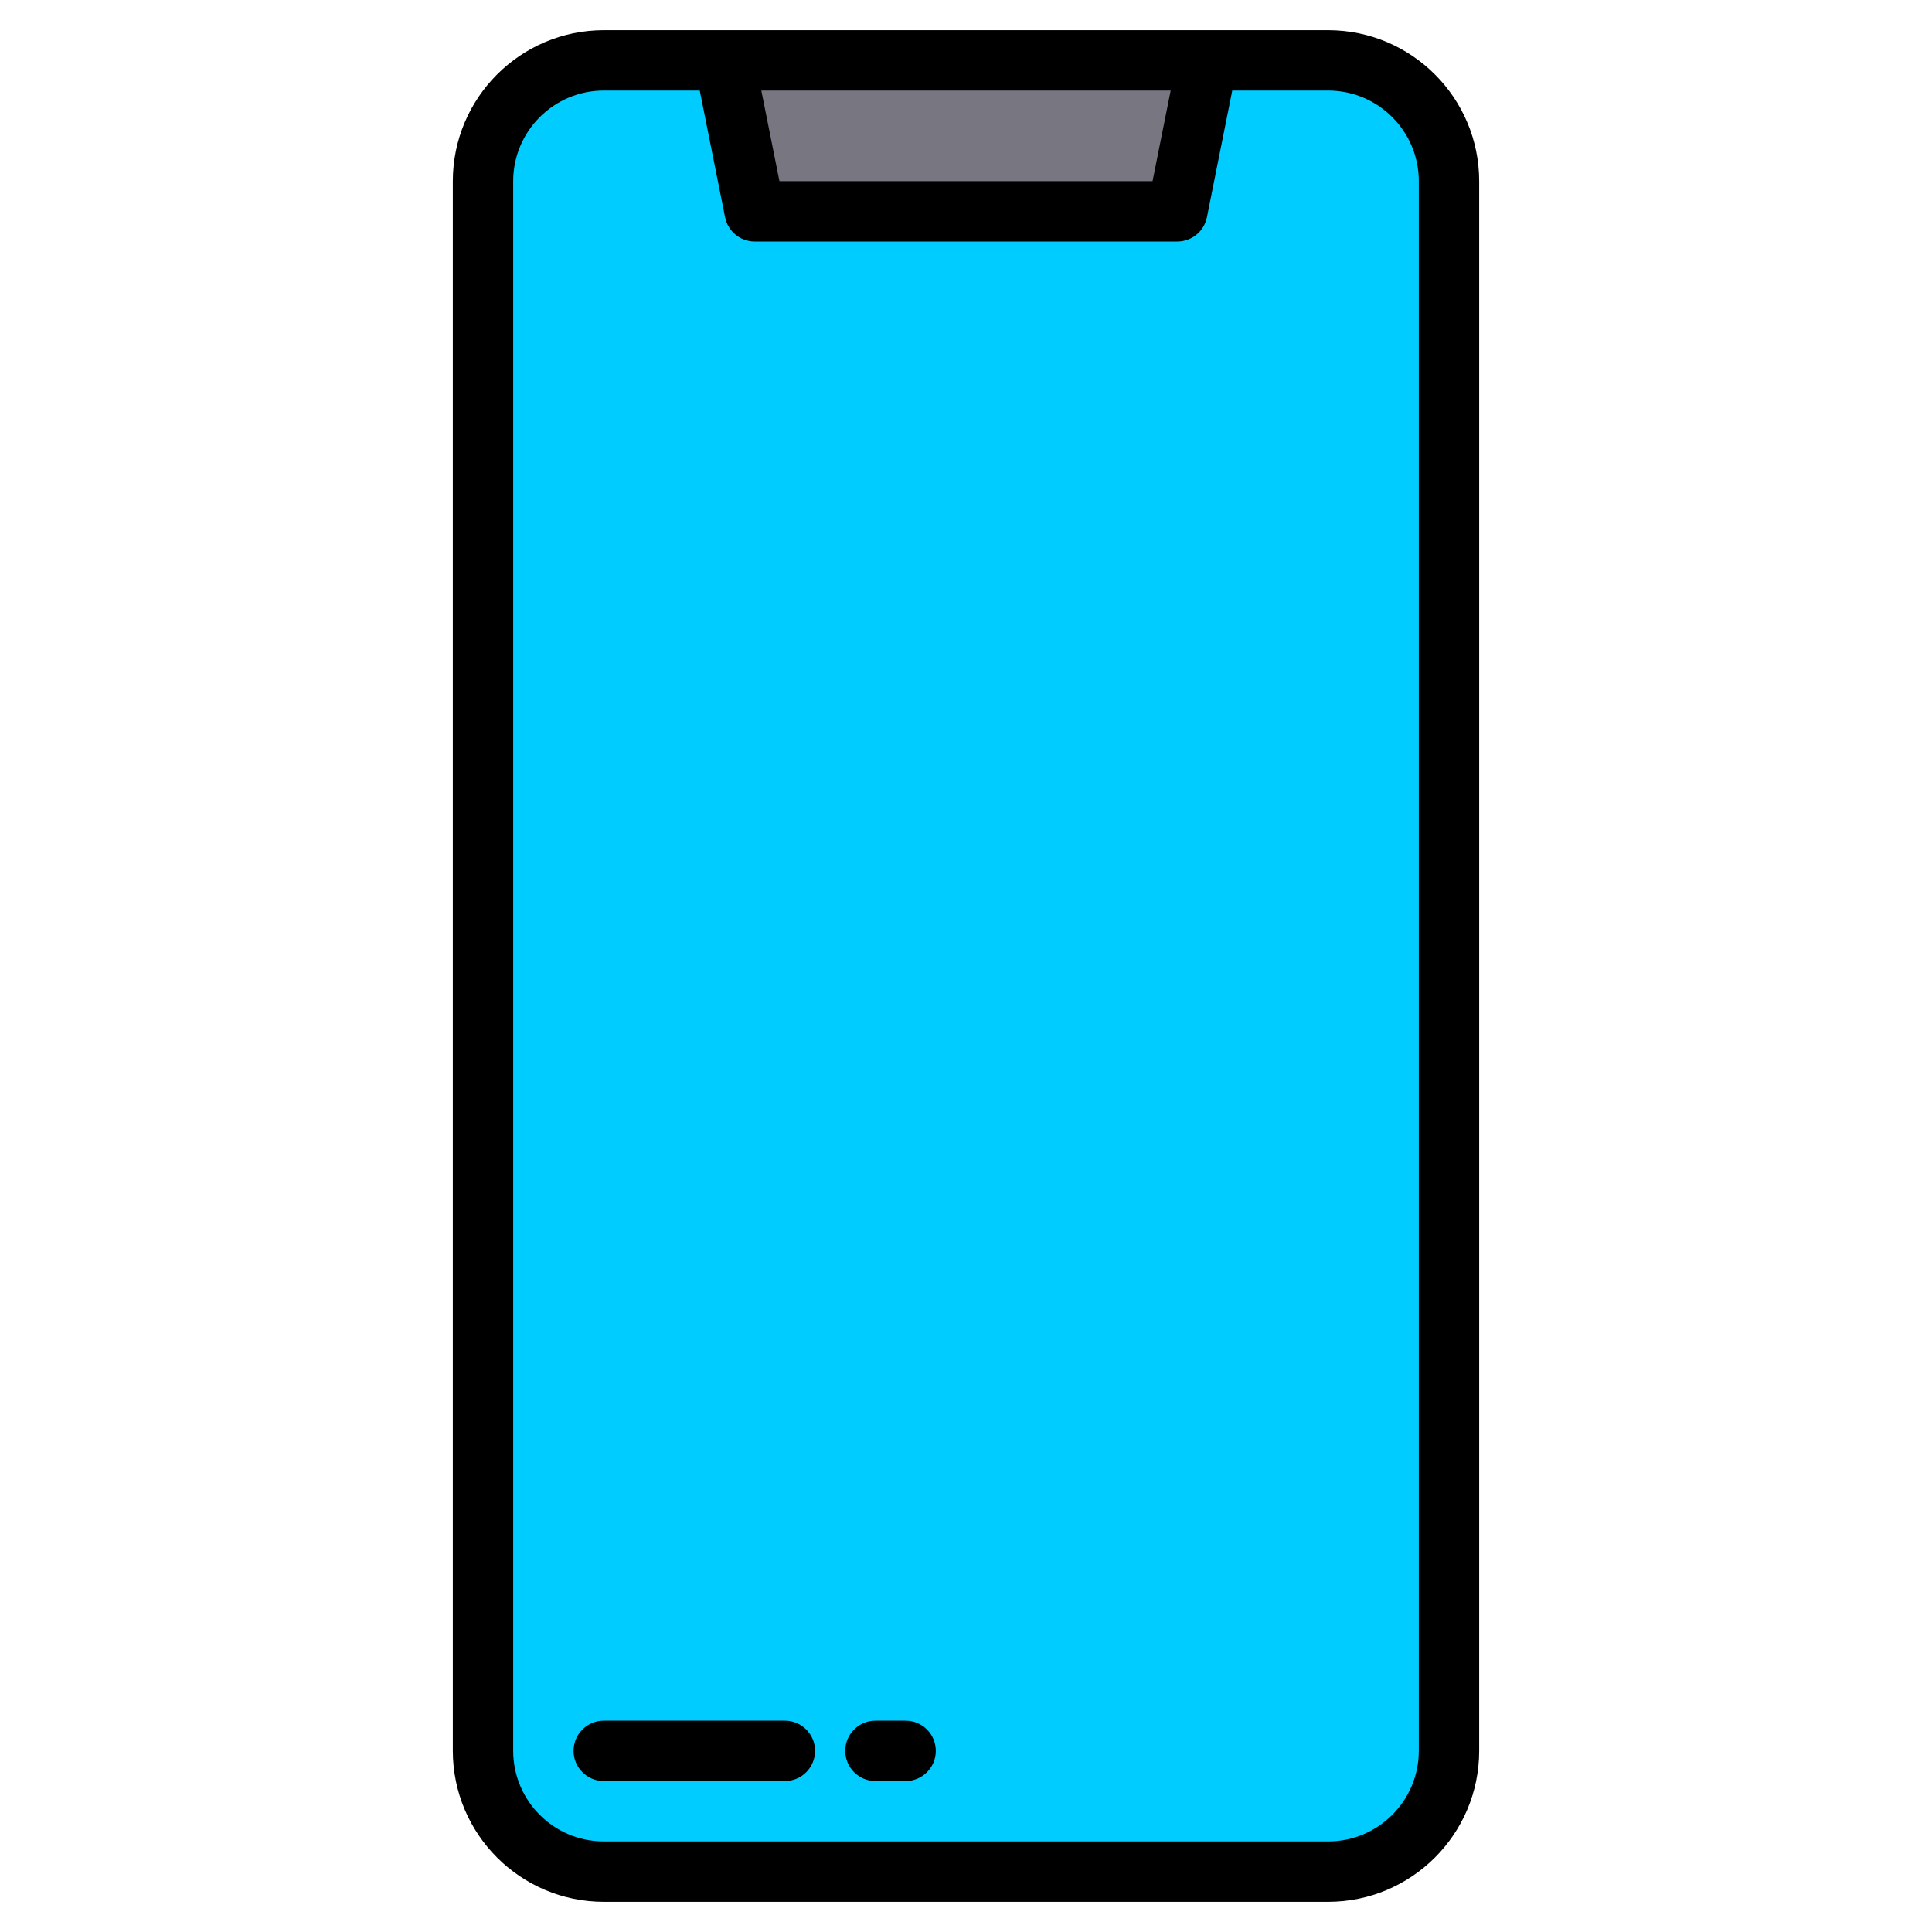
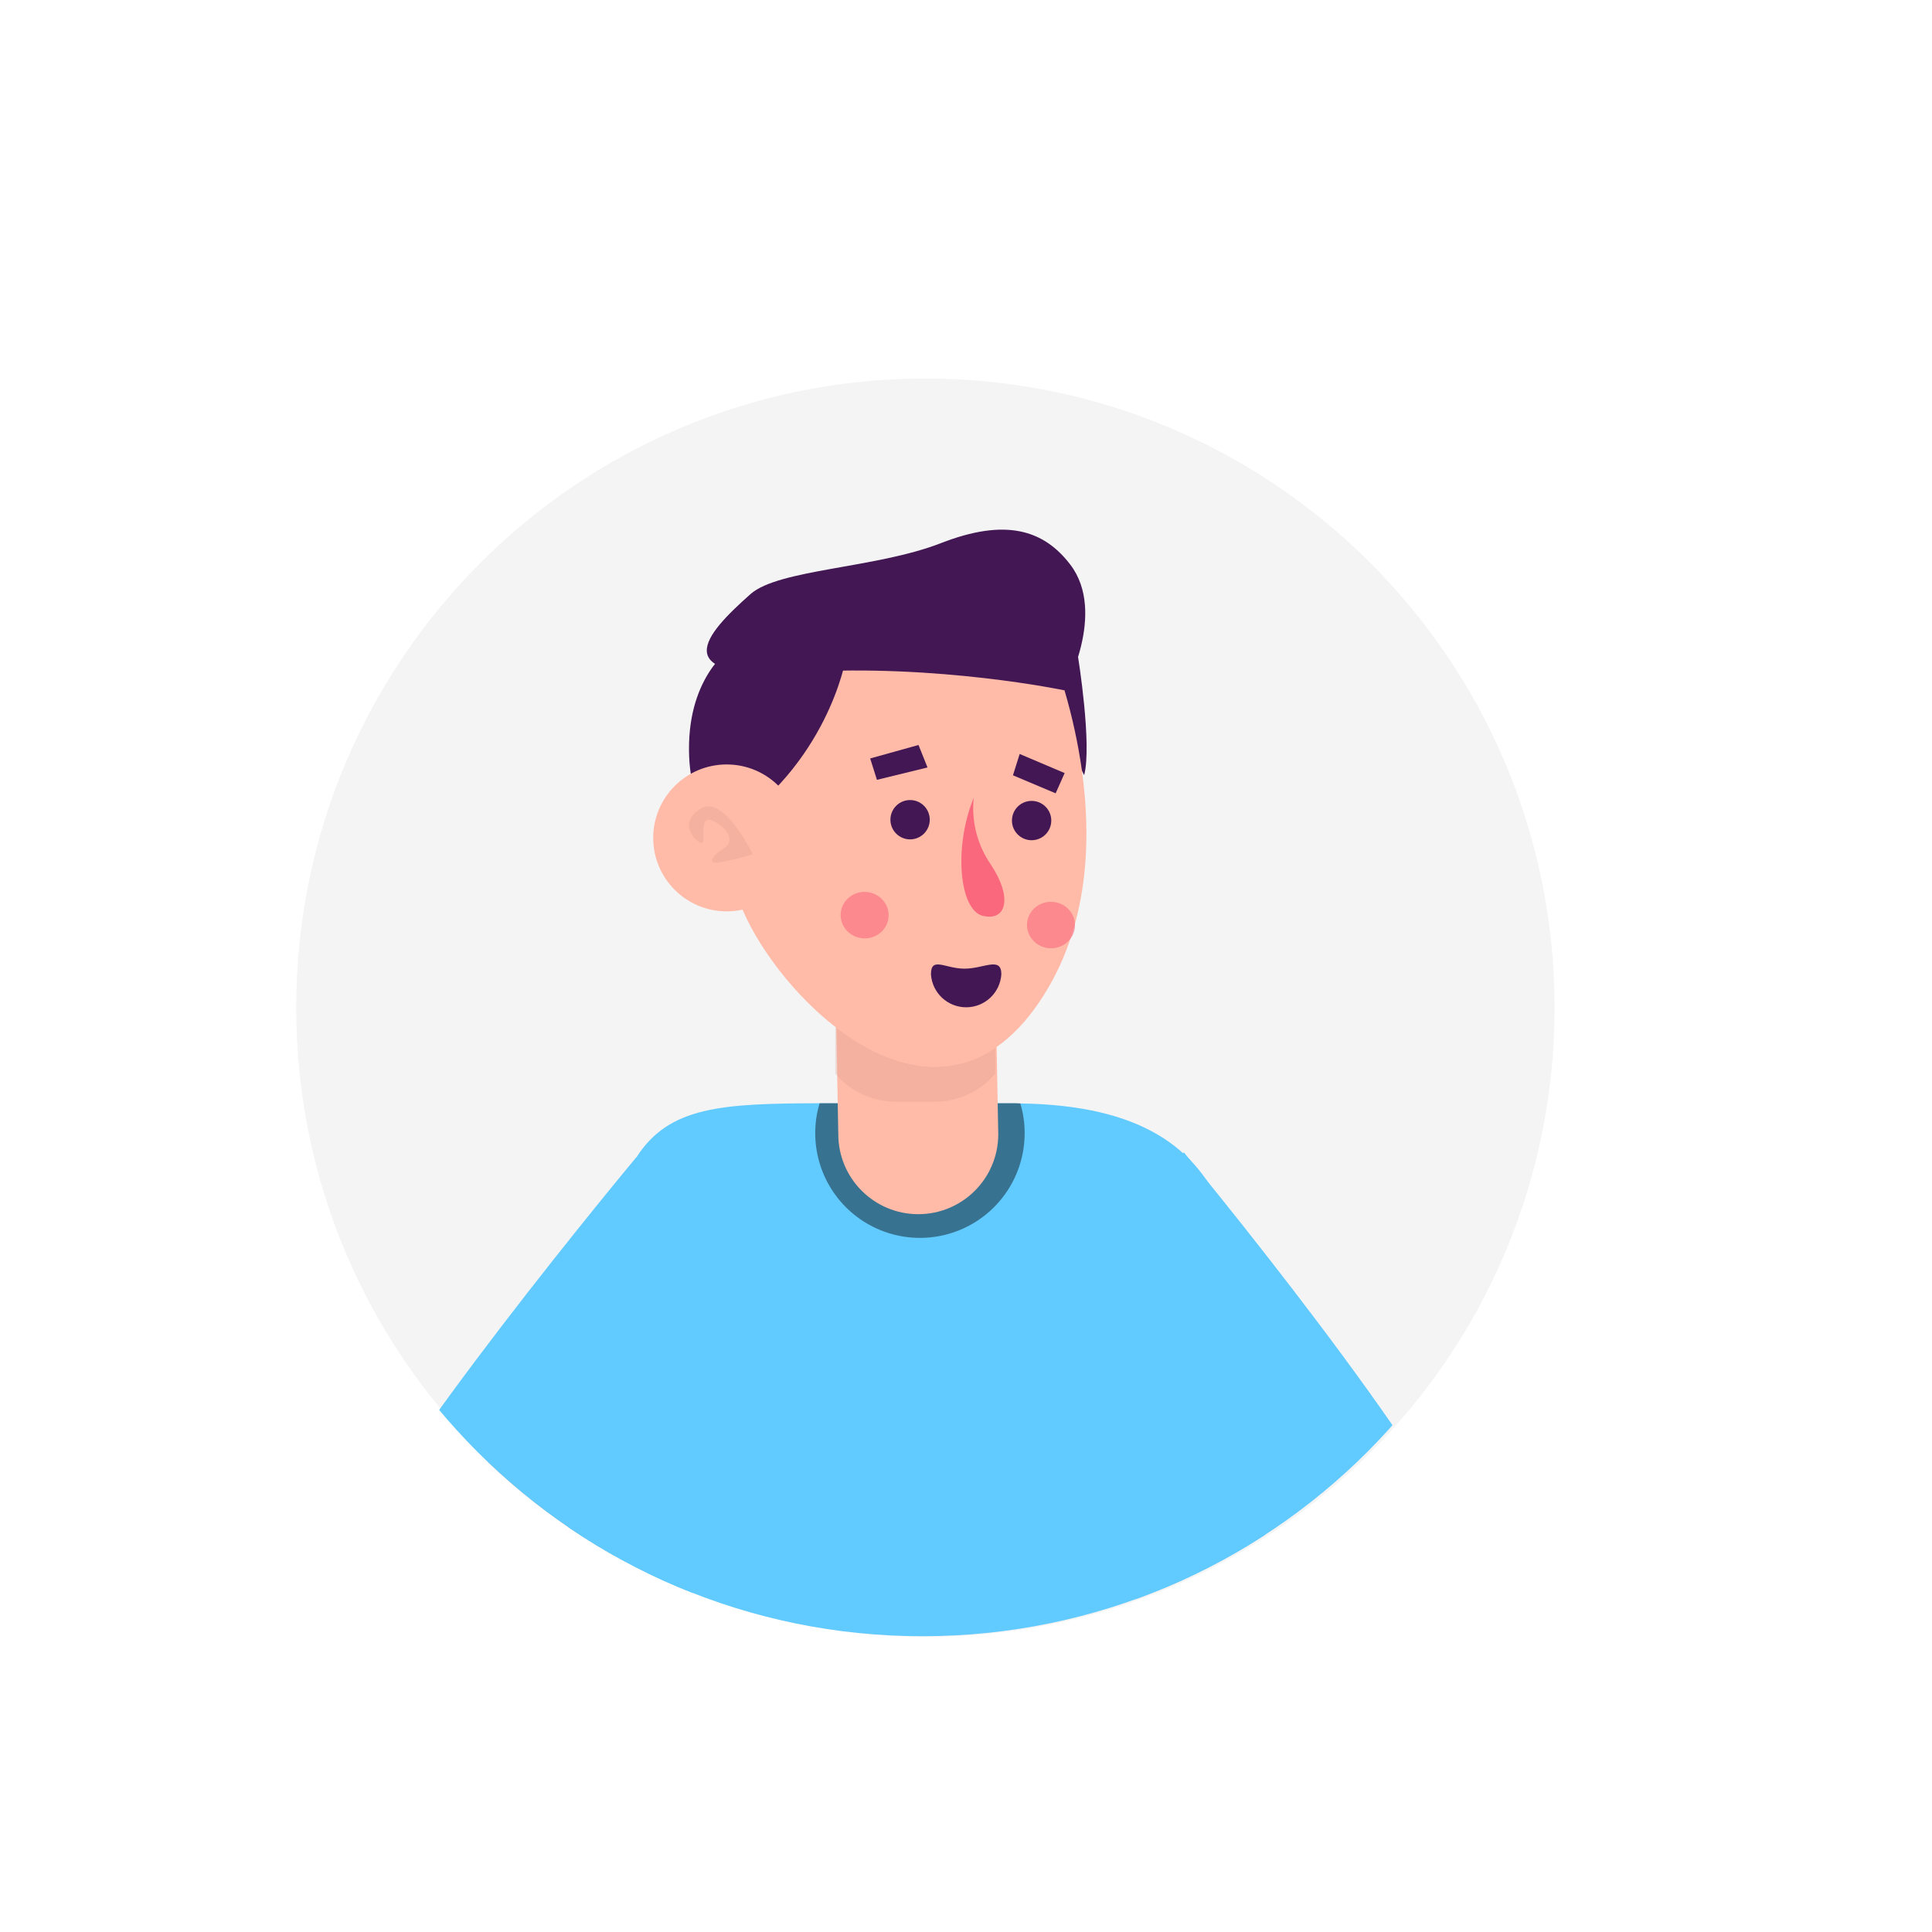
- <svg xmlns="http://www.w3.org/2000/svg" height="512px" viewBox="0 0 512 512" width="512px" class="">
-   <g>
-     <g id="Smartphone">
-       <rect fill="#78b9eb" height="480" rx="32" width="256" x="128" y="18" data-original="#78B9EB" class="active-path" style="fill:#00CCFF" data-old_color="#78b9eb" />
-       <path d="m312 58h-112l-8-40h128z" fill="#787680" data-original="#787680" />
-       <path d="m352 8h-192a40.045 40.045 0 0 0 -40 40v416a40.045 40.045 0 0 0 40 40h192a40.045 40.045 0 0 0 40-40v-416a40.045 40.045 0 0 0 -40-40zm-41.758 16-4.8 24h-98.883l-4.8-24zm65.758 440a24.027 24.027 0 0 1 -24 24h-192a24.027 24.027 0 0 1 -24-24v-416a24.027 24.027 0 0 1 24-24h25.441l6.714 33.569a8 8 0 0 0 7.845 6.431h112a8 8 0 0 0 7.845-6.431l6.714-33.569h25.441a24.027 24.027 0 0 1 24 24z" data-original="#000000" class="" />
-       <path d="m208 456h-48a8 8 0 0 0 0 16h48a8 8 0 0 0 0-16z" data-original="#000000" class="" />
-       <path d="m240 456h-8a8 8 0 0 0 0 16h8a8 8 0 0 0 0-16z" data-original="#000000" class="" />
-     </g>
+ <svg xmlns="http://www.w3.org/2000/svg" id="Layer_1" data-name="Layer 1" viewBox="0 0 500 500">
+   <defs>
+     <style>.cls-1,.cls-9{fill:none;}.cls-2{fill:#f4f4f4;}.cls-3{clip-path:url(#clip-path);}.cls-4{fill:#ffbba8;}.cls-5{fill:#61caff;}.cls-6{opacity:0.43;}.cls-7{fill:#d89282;opacity:0.25;}.cls-8{fill:#431754;}.cls-9{stroke:#3f2300;stroke-linecap:round;stroke-miterlimit:10;stroke-width:0.25px;}.cls-10,.cls-11{fill:#fa687d;}.cls-10{opacity:0.61;}.cls-12{opacity:0.1;}</style>
+     <clipPath id="clip-path">
+       <circle class="cls-1" cx="238.72" cy="260.62" r="162.83" />
+     </clipPath>
+   </defs>
+   <circle class="cls-2" cx="239.49" cy="260.79" r="162.83" />
+   <g class="cls-3">
+     <path class="cls-4" d="M133.94,369.73,73.09,439.41c-8.39,11.1-12.49,20.49.16,31.15h0c13.55,11.41,26.43,1.74,37.36-12.2l52.22-60.57Z" />
+     <path class="cls-4" d="M72.07,471.79a21.91,21.91,0,0,1-5.76-7.08L15.46,347.79l20.29-10.27,66.93,109c8.66,14.9-3,32.41-20,30A22,22,0,0,1,72.07,471.79Z" />
+     <path class="cls-5" d="M332.45,614.28C218,652.82,150.26,627.12,150.26,627.12S134.18,516,148.06,385.36c10.23-96.43,13.17-99.74,64.05-99.84h49.8c.75,0,1.45,0,2.15.05,63,.93,57.18,44.76,61.43,89.6C338.06,508,332.45,614.28,332.45,614.28Z" />
+     <path class="cls-5" d="M164.65,299.53s-67,80.31-77.75,108.66l48.87,33.75s53.4-31.41,61-48.51C196.77,393.43,196.7,342,164.65,299.53Z" />
+     <path class="cls-6" d="M265.18,293.33a27.1,27.1,0,1,1-53.07-7.81h49.8c.75,0,1.45,0,2.15.05A26.33,26.33,0,0,1,265.18,293.33Z" />
+     <path class="cls-5" d="M306.37,298.22s66.56,80.36,76.34,109.06l-49.8,33.81s-52.88-32.28-60.2-49.51C272.71,391.58,273.63,340.12,306.37,298.22Z" />
+     <path class="cls-4" d="M257.58,252.67l.77,40.86a20.7,20.7,0,1,1-41.4,0l-.77-40.86Z" />
+     <path class="cls-7" d="M257.58,271.22v6.61a20.39,20.39,0,0,1-15.73,7.32h-9.93a20.65,20.65,0,0,1-15.74-7.28V265.75C228.76,275.51,244,280.39,257.58,271.22Z" />
+     <path class="cls-8" d="M279,170s3.66,22.69,1.58,30.61c0,0-8.34-15.76-9.61-24.65C271,176,272.77,163.37,279,170Z" />
+     <path class="cls-4" d="M267.6,261.25a45.39,45.39,0,0,1-5.31,6.1c-16.49,15.86-36.31,7.83-51.07-5.8-11.32-10.48-19.69-24.28-21.25-33.16-.13-.59-.21-1.22-.34-1.81-.71-3.87-1.51-7.74-2.27-11.65a9.56,9.56,0,0,1-.21-1A7,7,0,0,1,187,213c-.63-3.11-1.18-6.26-1.68-9.38-1.64-10.77-2-21.29,1.64-30.92a29.36,29.36,0,0,1,2.44-5.26c.34-.67.76-1.35,1.18-2,11.86-18.43,78.93-3.53,78.93-3.53s1.43,3.07,3.28,8.33c.84,2.39,1.77,5.21,2.69,8.37A146.59,146.59,0,0,1,280,199.4C282.66,218.76,281.61,242.19,267.6,261.25Z" />
+     <path class="cls-8" d="M218.89,170.53s-4.71,27.54-31.56,44.42c0,0-9.51-3.9-9-22.59S190.07,167,190.07,167Z" />
+     <path class="cls-8" d="M275.48,178.66s11-20,1.55-32.49c-6.95-9.13-16.84-12.11-33.57-5.59s-41.93,6.7-49.23,13.17c-11.65,10.34-22.79,22.38,12.89,20.2S275.48,178.66,275.48,178.66Z" />
+     <path class="cls-9" d="M180.1,210.37c9.08.93,12.16,9.45,12.16,9.45" />
+     <path class="cls-9" d="M187.56,220a13.84,13.84,0,0,1-.3-6.81" />
+     <circle class="cls-4" cx="188.06" cy="216.85" r="19.01" />
+     <ellipse class="cls-10" cx="223.75" cy="236.82" rx="6.01" ry="6.21" transform="translate(-27.29 444.49) rotate(-86.22)" />
+     <ellipse class="cls-10" cx="271.99" cy="239.38" rx="6.01" ry="6.21" transform="translate(15.21 495.02) rotate(-86.22)" />
+     <circle class="cls-8" cx="235.53" cy="212.14" r="5.09" />
+     <circle class="cls-8" cx="266.98" cy="212.36" r="5.09" />
+     <path class="cls-11" d="M252,206.47a25.62,25.62,0,0,0,4.36,17.17c5.82,8.72,4.07,14.83-2,13.38S246.73,219.27,252,206.47Z" />
+     <polygon class="cls-8" points="240.04 198.62 226.95 201.82 225.2 196.29 237.71 192.8 240.04 198.62" />
+     <polygon class="cls-8" points="263.89 195.13 262.15 200.65 273.2 205.31 275.53 200.07 263.89 195.13" />
+     <path class="cls-7" d="M194.85,221.11s-7.56-15.7-13.57-11.83-1.36,8.34.19,8.93-1-7.57,2.91-5.82,6,5.23,2.91,7.17-4.27,4.08-1.36,3.69A88.33,88.33,0,0,0,194.85,221.11Z" />
+     <path class="cls-8" d="M259.15,252.16a9.13,9.13,0,0,1-18.22,0c0-4.73,3.66-1.47,8.69-1.47S259.15,247.43,259.15,252.16Z" />
+     <path class="cls-12" d="M315.63,451.93S265.46,536.75,160.5,553C160.5,553,249.17,524,315.63,451.93Z" />
  </g>
</svg>
